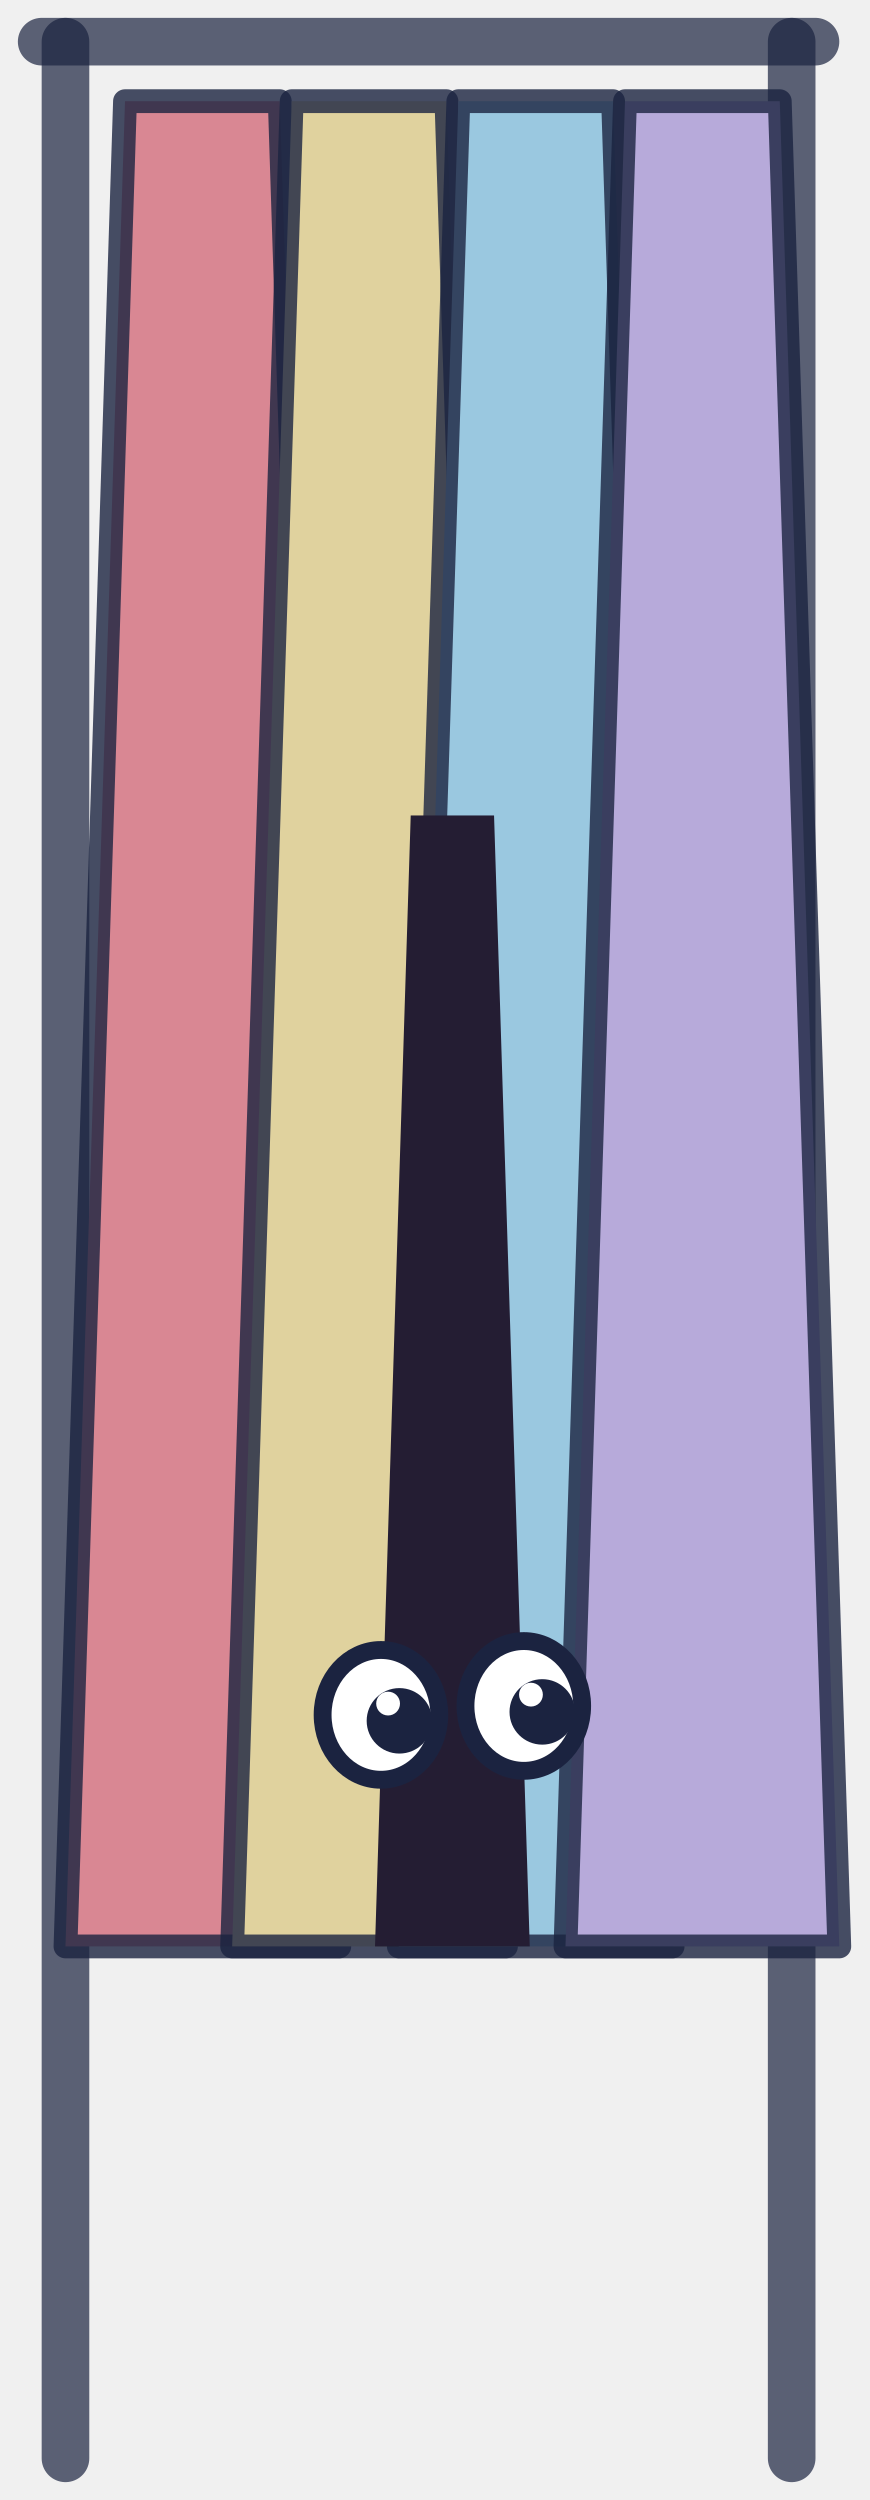
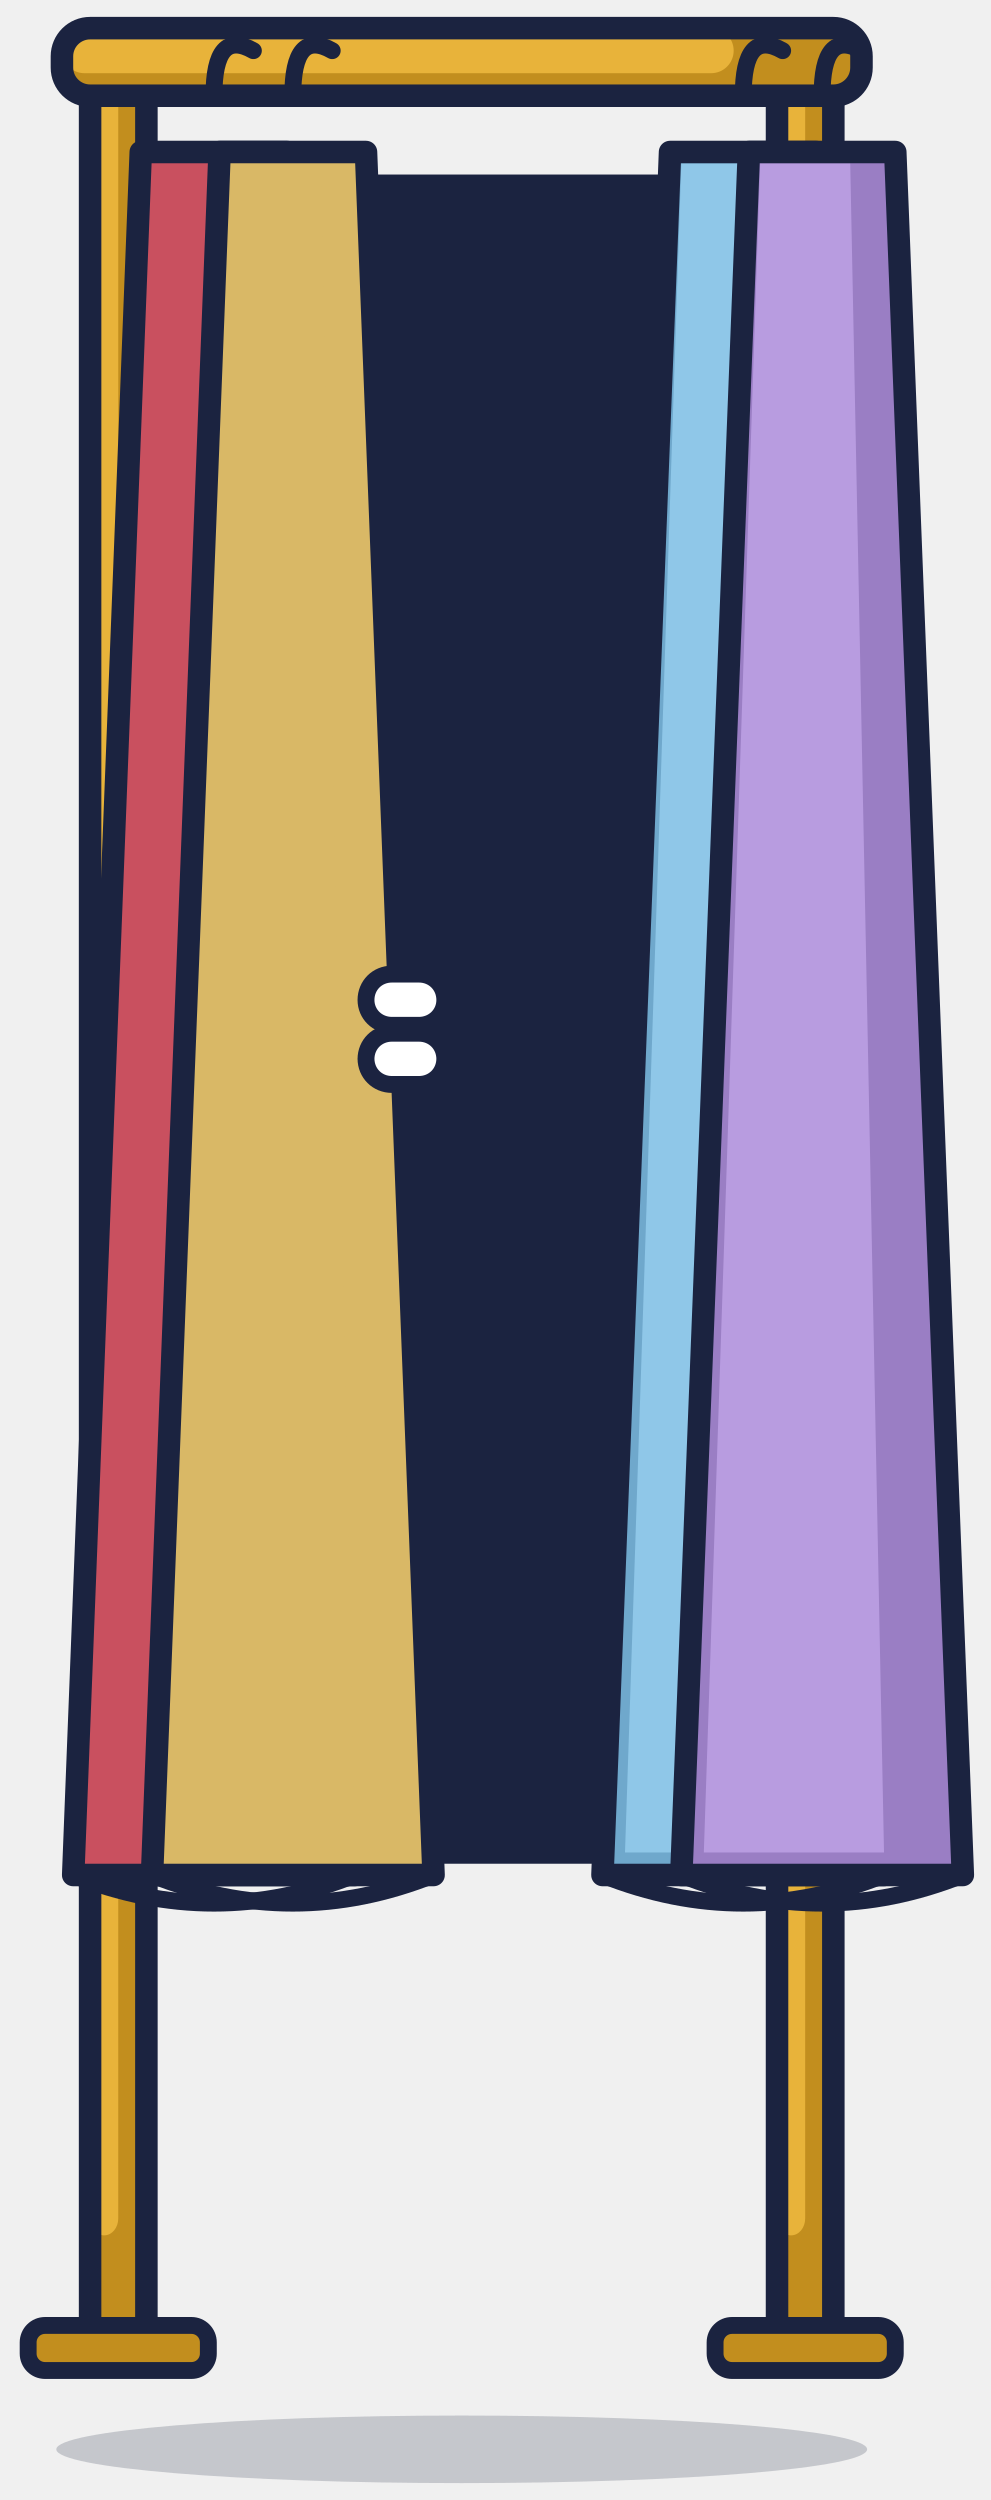
- <svg xmlns="http://www.w3.org/2000/svg" width="146" height="420" viewBox="0 0 146 420">
-   <path d="M7 7L137 7" fill="none" stroke="#1B2340" stroke-width="8" stroke-opacity="0.7" stroke-linejoin="round" stroke-linecap="round" />
-   <path d="M11 7L11 413M133 7L133 413" fill="none" stroke="#1B2340" stroke-width="8" stroke-opacity="0.7" stroke-linejoin="round" stroke-linecap="round" />
-   <path d="M21 17L47 17L57 327L11 327Z" fill="#D98793" />
-   <path d="M21 17L47 17L57 327L11 327Z" fill="none" stroke="#1B2340" stroke-width="4" stroke-opacity="0.8" stroke-linejoin="round" stroke-linecap="round" />
-   <path d="M49 17L75 17L85 327L39 327Z" fill="#E0D29E" />
-   <path d="M49 17L75 17L85 327L39 327Z" fill="none" stroke="#1B2340" stroke-width="4" stroke-opacity="0.8" stroke-linejoin="round" stroke-linecap="round" />
-   <path d="M77 17L103 17L113 327L67 327Z" fill="#9AC8E0" />
-   <path d="M77 17L103 17L113 327L67 327Z" fill="none" stroke="#1B2340" stroke-width="4" stroke-opacity="0.8" stroke-linejoin="round" stroke-linecap="round" />
-   <path d="M105 17L131 17L141 327L95 327Z" fill="#B7AADA" />
-   <path d="M105 17L131 17L141 327L95 327Z" fill="none" stroke="#1B2340" stroke-width="4" stroke-opacity="0.8" stroke-linejoin="round" stroke-linecap="round" />
-   <path d="M63 327L89 327L83 137L69 137Z" fill="#241D33" />
-   <ellipse cx="64" cy="288.1" rx="9.8" ry="10.9" fill="#FFFFFF" />
-   <ellipse cx="64" cy="288.1" rx="9.8" ry="10.9" fill="none" stroke="#1B2340" stroke-width="3" stroke-linejoin="round" />
-   <circle cx="67.1" cy="289.1" r="5.5" fill="#1B2340" />
-   <circle cx="65.2" cy="286.2" r="2" fill="#FFFFFF" />
-   <ellipse cx="88" cy="286.6" rx="9.8" ry="10.9" fill="#FFFFFF" />
-   <ellipse cx="88" cy="286.6" rx="9.8" ry="10.9" fill="none" stroke="#1B2340" stroke-width="3" stroke-linejoin="round" />
-   <circle cx="91.1" cy="287.6" r="5.5" fill="#1B2340" />
-   <circle cx="89.2" cy="284.7" r="2" fill="#FFFFFF" />
+ <svg xmlns="http://www.w3.org/2000/svg" width="176" height="444" viewBox="0 0 176 444">
+   <ellipse cx="82" cy="435" rx="72" ry="6" fill="#1B2340" fill-opacity="0.2" />
+   <rect x="16" y="13" width="10" height="406" rx="4" fill="#C28E1E" />
+   <rect x="16" y="13" width="5" height="384" rx="3" fill="#E8B33A" />
+   <rect x="16" y="13" width="10" height="406" rx="4" fill="none" stroke="#1B2340" stroke-width="4" stroke-linejoin="round" />
+   <rect x="5" y="413" width="32" height="8" rx="3" fill="#C28E1E" />
+   <rect x="5" y="413" width="32" height="8" rx="3" fill="none" stroke="#1B2340" stroke-width="3" stroke-linejoin="round" />
+   <rect x="138" y="13" width="10" height="406" rx="4" fill="#C28E1E" />
+   <rect x="138" y="13" width="5" height="384" rx="3" fill="#E8B33A" />
+   <rect x="138" y="13" width="10" height="406" rx="4" fill="none" stroke="#1B2340" stroke-width="4" stroke-linejoin="round" />
+   <rect x="127" y="413" width="32" height="8" rx="3" fill="#C28E1E" />
+   <rect x="127" y="413" width="32" height="8" rx="3" fill="none" stroke="#1B2340" stroke-width="3" stroke-linejoin="round" />
+   <rect x="11" y="5" width="142" height="12" rx="5" fill="#C28E1E" />
+   <rect x="11" y="5" width="119.3" height="8" rx="4" fill="#E8B33A" />
+   <rect x="11" y="5" width="142" height="12" rx="5" fill="none" stroke="#1B2340" stroke-width="4" stroke-linejoin="round" />
+   <path d="M61 31L123 31L111 331L75 331Z" fill="#1B2340" />
+   <path d="M38 17Q38 5 45 9" fill="none" stroke="#1B2340" stroke-width="3" stroke-linejoin="round" stroke-linecap="round" />
+   <path d="M25 27L51 27L63 333L13 333Z" fill="#C9505F" />
+   <path d="M27 29L43 29L49 329L17 329Z" fill="#C9505F" />
+   <path d="M25 27L51 27L63 333L13 333Z" fill="none" stroke="#1B2340" stroke-width="4" stroke-linejoin="round" stroke-linecap="round" />
+   <path d="M13 333Q38 343 63 333" fill="none" stroke="#1B2340" stroke-width="3" stroke-linejoin="round" stroke-linecap="round" />
+   <path d="M52 17Q52 5 59 9" fill="none" stroke="#1B2340" stroke-width="3" stroke-linejoin="round" stroke-linecap="round" />
+   <path d="M39 27L65 27L77 333L27 333Z" fill="#D9B866" />
+   <path d="M41 29L57 29L63 329L31 329Z" fill="#D9B866" />
+   <path d="M39 27L65 27L77 333L27 333Z" fill="none" stroke="#1B2340" stroke-width="4" stroke-linejoin="round" stroke-linecap="round" />
+   <path d="M27 333Q52 343 77 333" fill="none" stroke="#1B2340" stroke-width="3" stroke-linejoin="round" stroke-linecap="round" />
+   <path d="M132 17Q132 5 139 9" fill="none" stroke="#1B2340" stroke-width="3" stroke-linejoin="round" stroke-linecap="round" />
+   <path d="M119 27L145 27L157 333L107 333Z" fill="#6FA8CC" />
+   <path d="M121 29L137 29L143 329L111 329Z" fill="#8FC7E8" />
+   <path d="M119 27L145 27L157 333L107 333Z" fill="none" stroke="#1B2340" stroke-width="4" stroke-linejoin="round" stroke-linecap="round" />
+   <path d="M107 333Q132 343 157 333" fill="none" stroke="#1B2340" stroke-width="3" stroke-linejoin="round" stroke-linecap="round" />
+   <path d="M146 17Q146 5 153 9" fill="none" stroke="#1B2340" stroke-width="3" stroke-linejoin="round" stroke-linecap="round" />
+   <path d="M133 27L159 27L171 333L121 333Z" fill="#9A7EC4" />
+   <path d="M135 29L151 29L157 329L125 329Z" fill="#B89CE0" />
+   <path d="M133 27L159 27L171 333L121 333Z" fill="none" stroke="#1B2340" stroke-width="4" stroke-linejoin="round" stroke-linecap="round" />
+   <path d="M121 333Q146 343 171 333" fill="none" stroke="#1B2340" stroke-width="3" stroke-linejoin="round" stroke-linecap="round" />
+   <path d="M69.6 173L74.4 173C77 173 79 175 79 177.6L79 177.6C79 180.1 77 182.1 74.4 182.1L69.6 182.1C67 182.1 65 180.1 65 177.6L65 177.6C65 175 67 173 69.6 173Z" fill="#FFFFFF" />
+   <path d="M69.6 173L74.4 173C77 173 79 175 79 177.6L79 177.6C79 180.1 77 182.1 74.4 182.1L69.6 182.1C67 182.1 65 180.1 65 177.6L65 177.6C65 175 67 173 69.6 173Z" fill="none" stroke="#1B2340" stroke-width="3" stroke-linejoin="round" stroke-linecap="round" />
+   <path d="M69.6 183.5L74.4 183.5C77 183.5 79 185.5 79 188.1L79 188C79 190.6 77 192.6 74.4 192.6L69.6 192.6C67 192.6 65 190.6 65 188L65 188.1C65 185.5 67 183.5 69.6 183.5Z" fill="#FFFFFF" />
+   <path d="M69.6 183.5L74.4 183.5C77 183.5 79 185.5 79 188.1L79 188C79 190.6 77 192.6 74.4 192.6L69.6 192.6C67 192.6 65 190.6 65 188L65 188.1C65 185.5 67 183.5 69.6 183.5Z" fill="none" stroke="#1B2340" stroke-width="3" stroke-linejoin="round" stroke-linecap="round" />
</svg>
